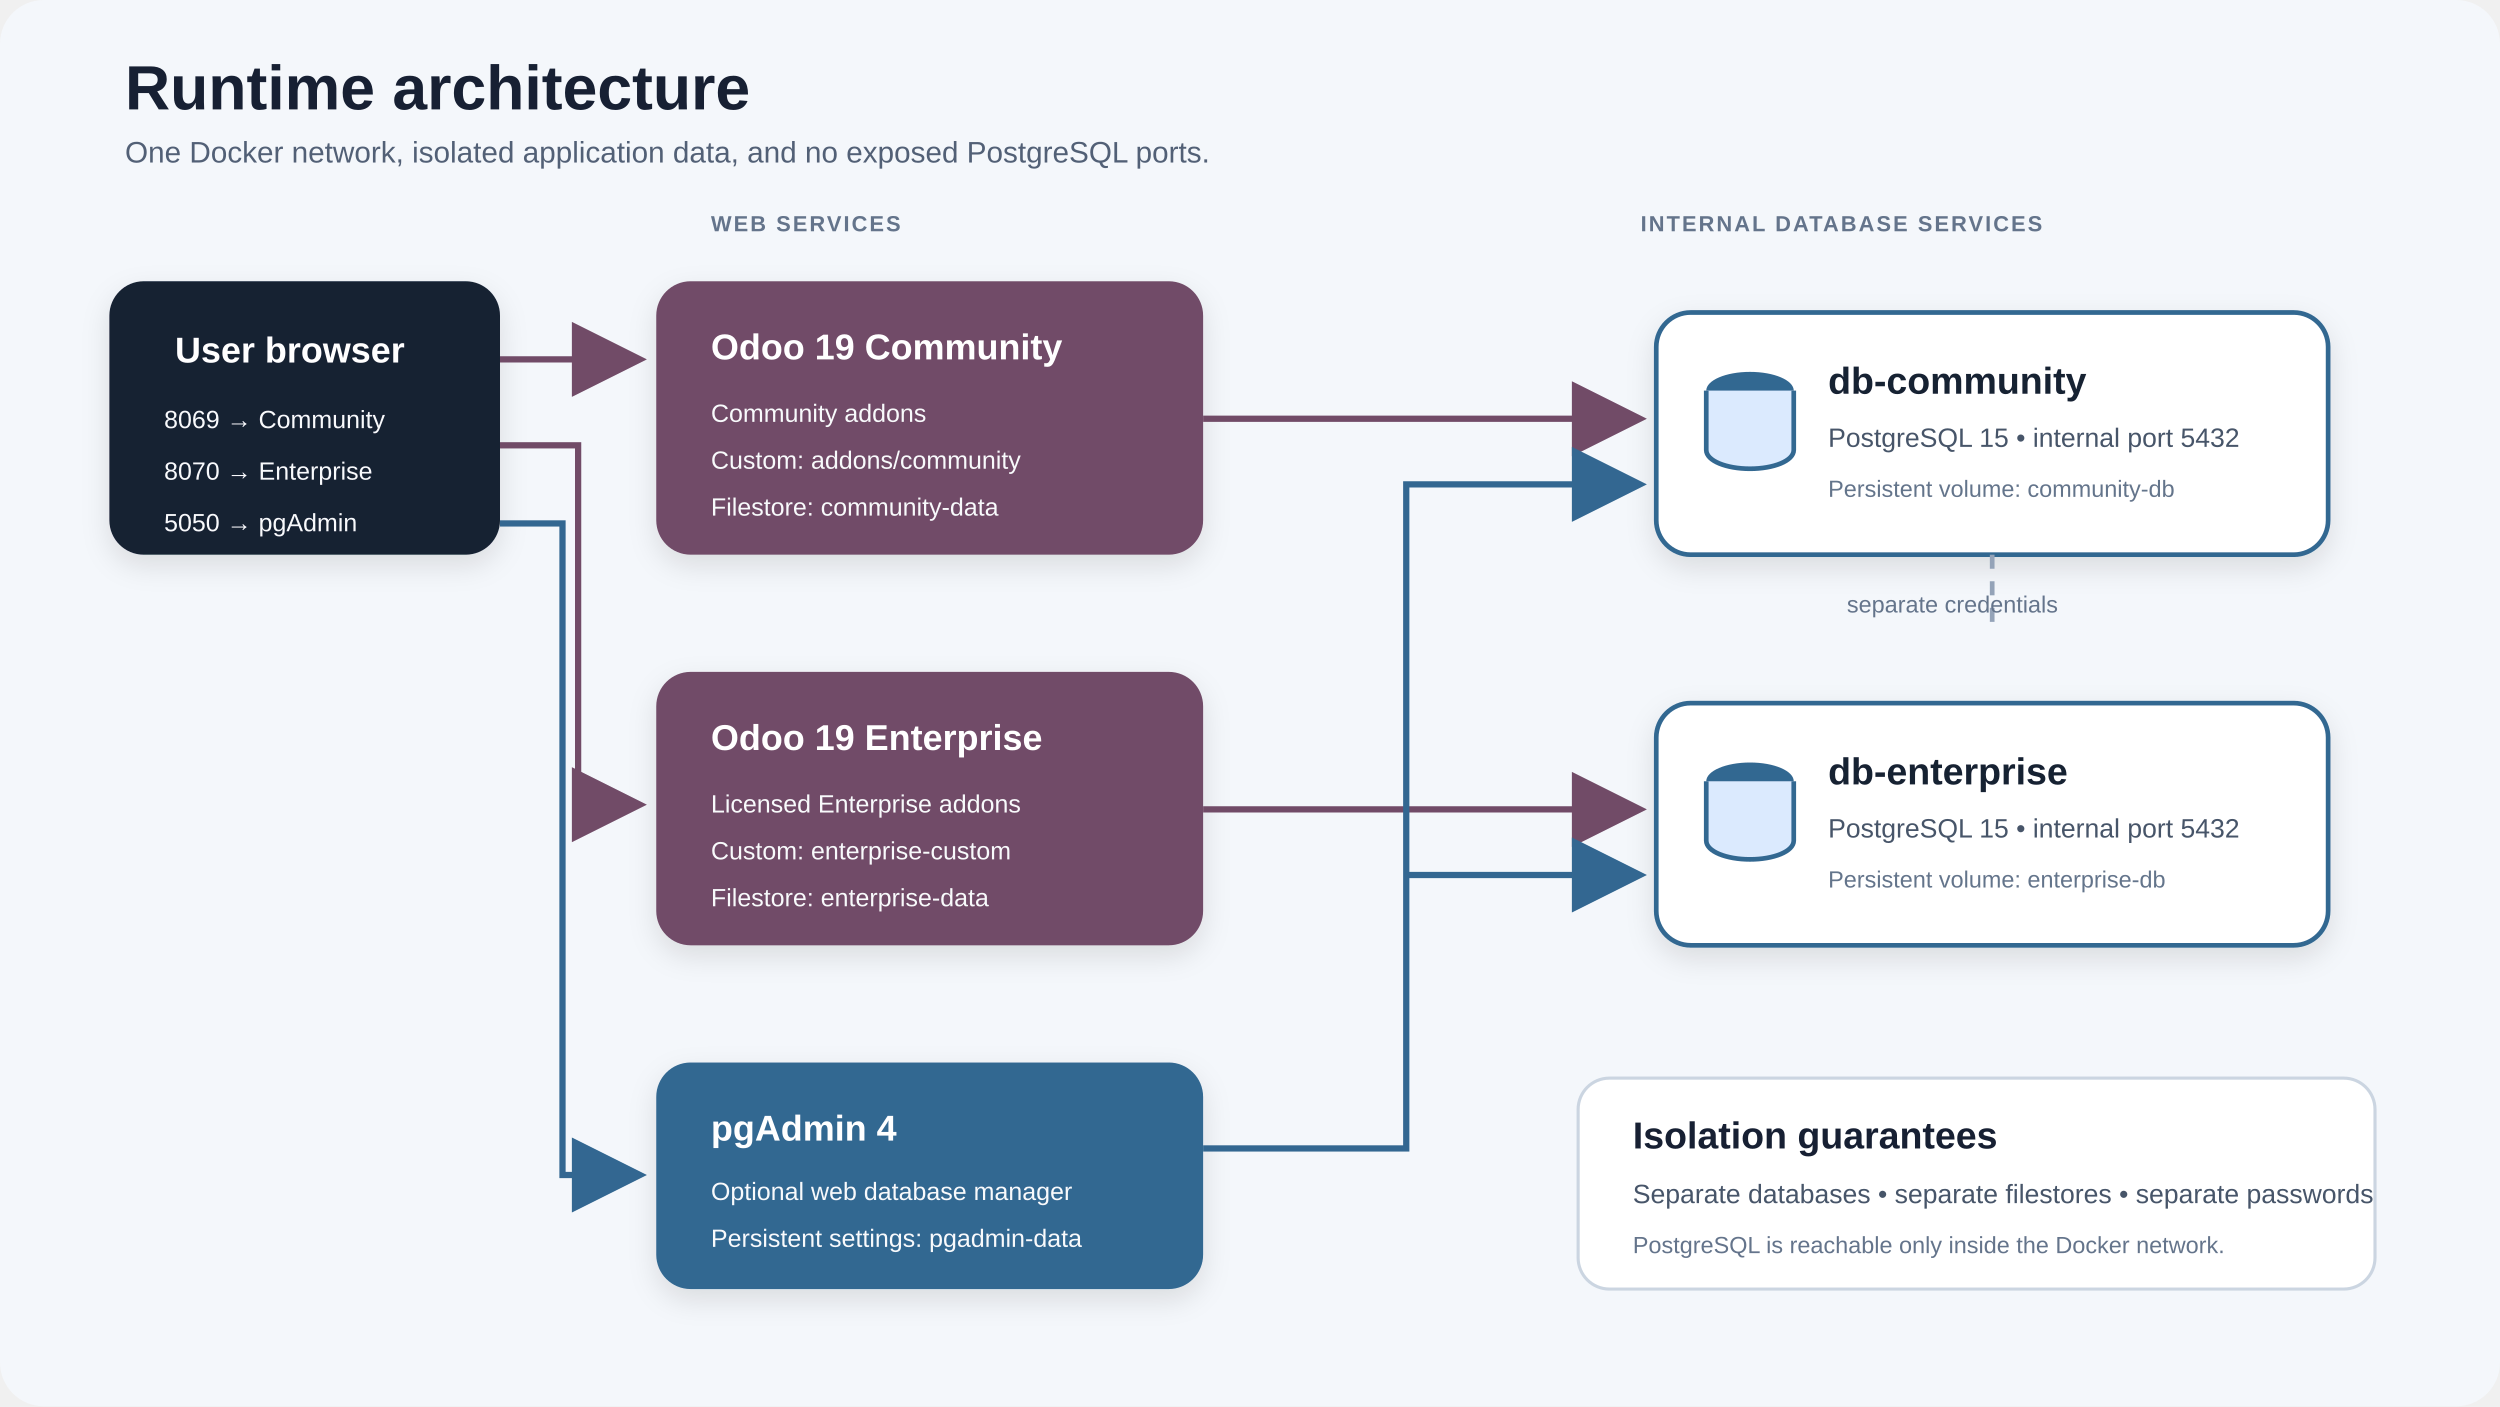
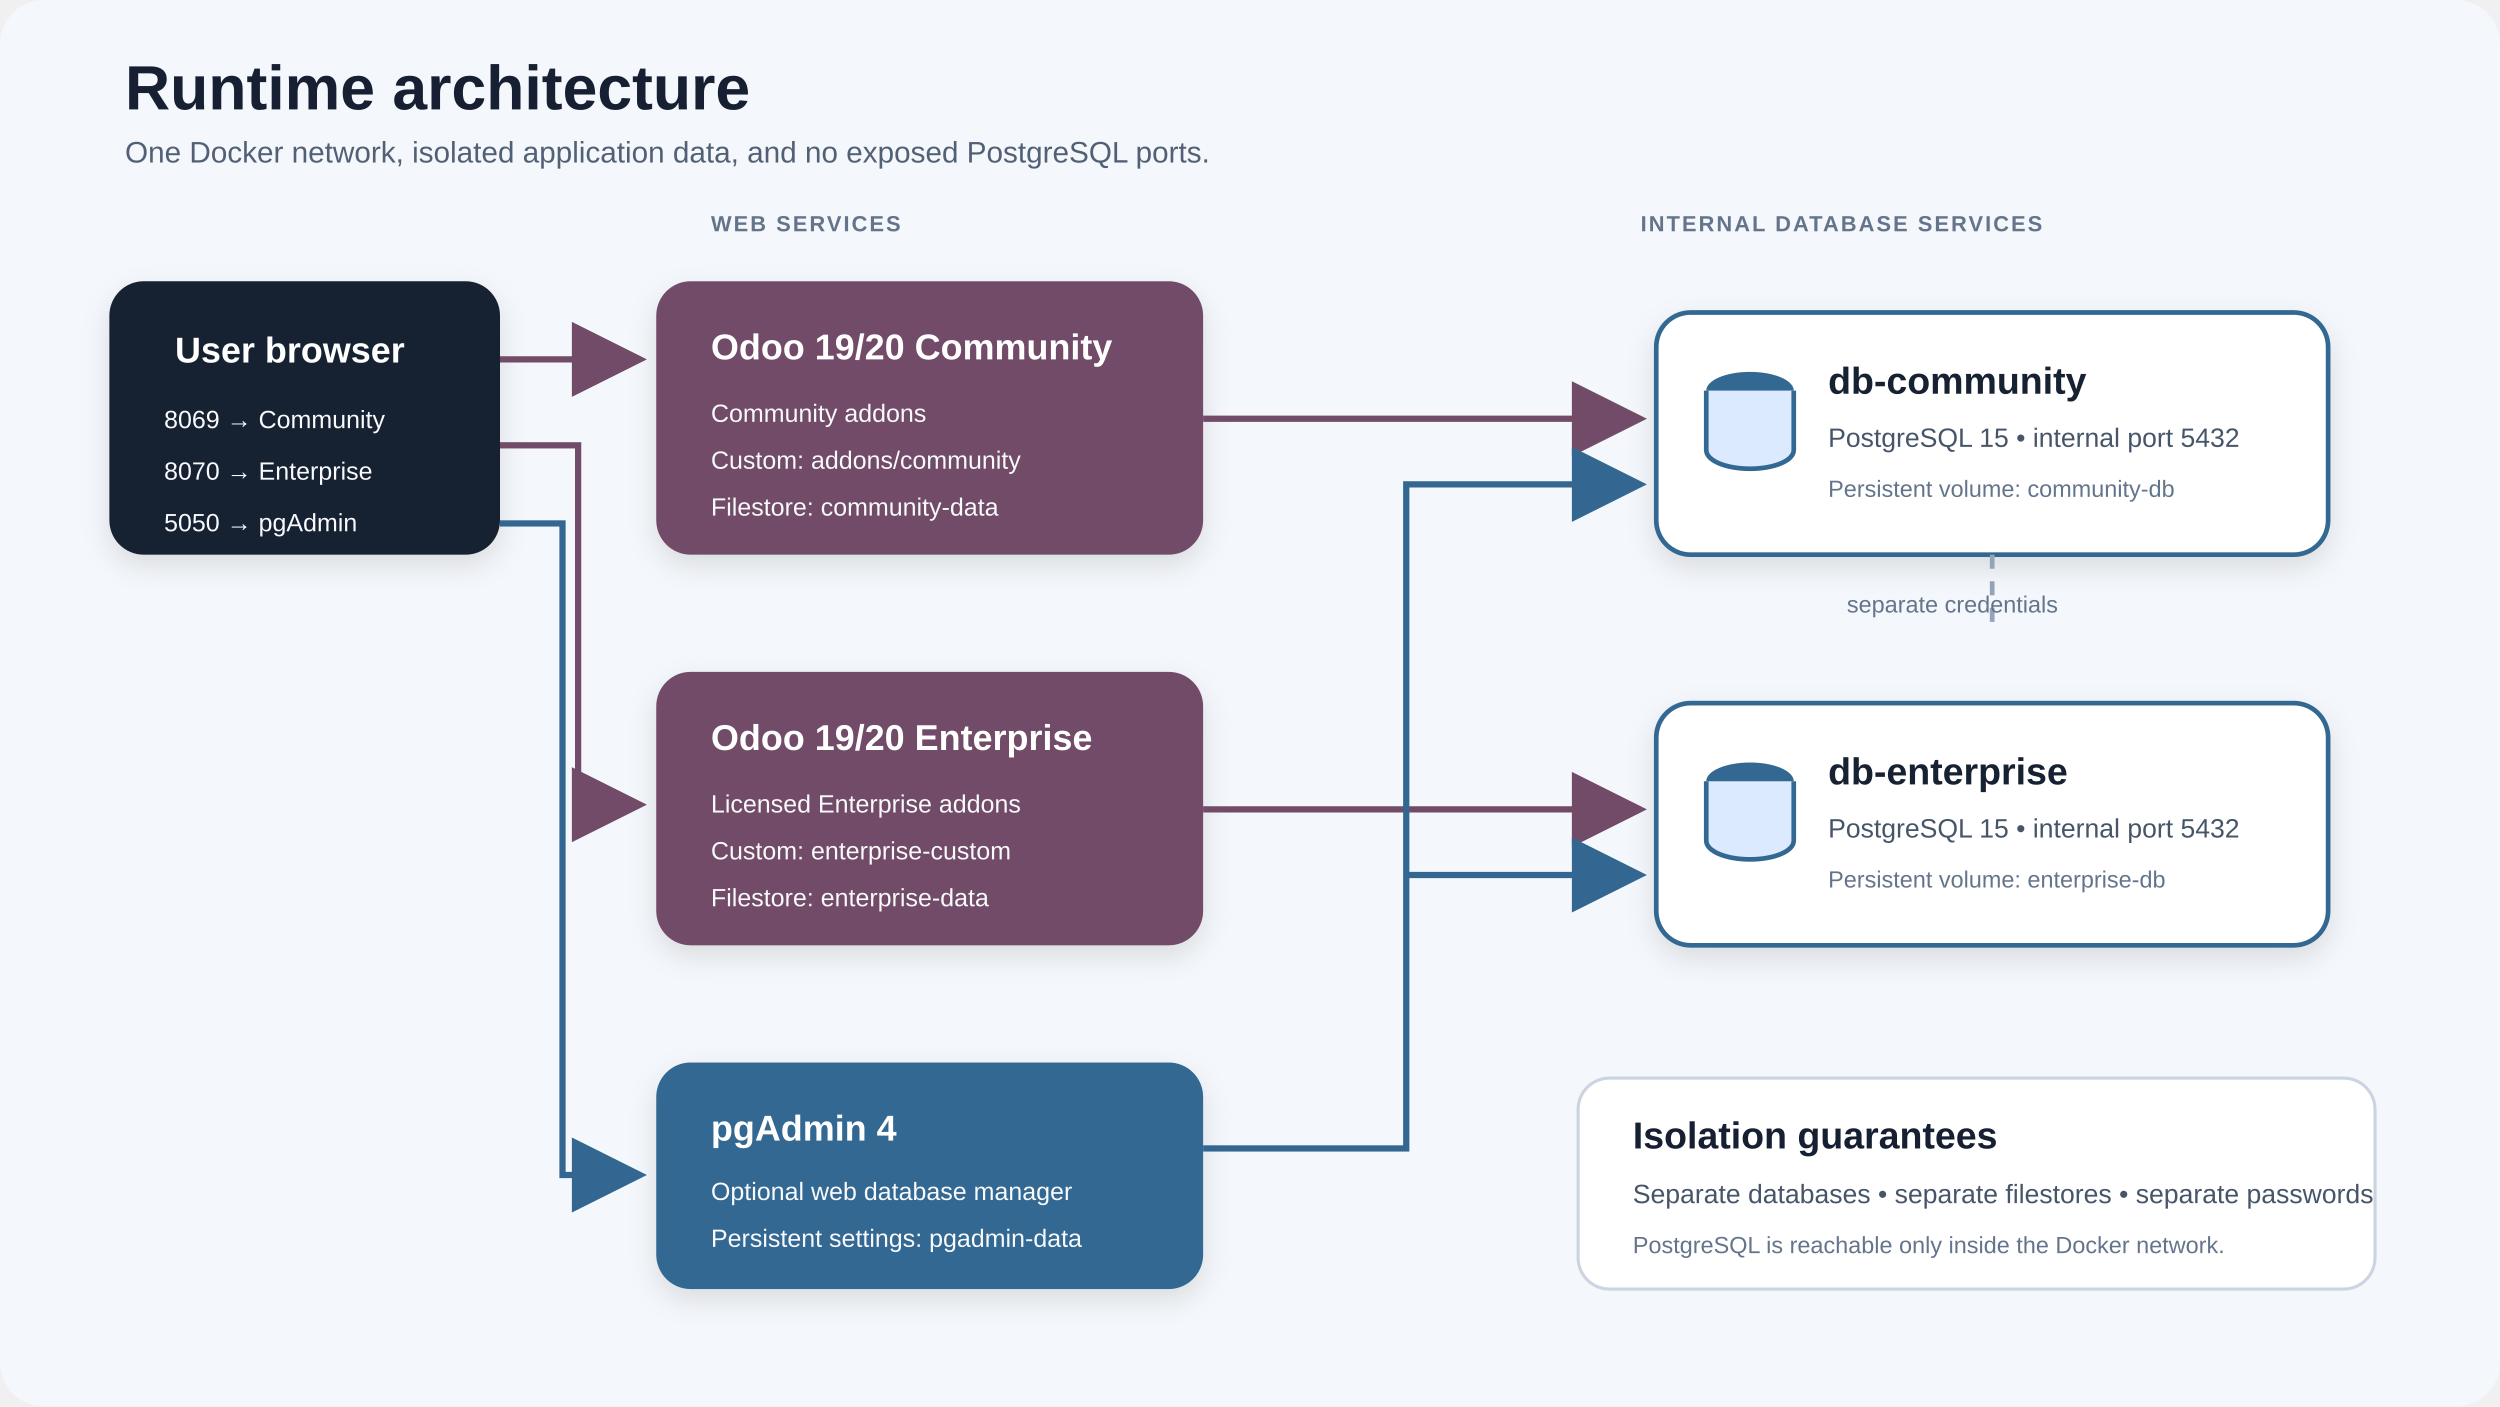
<svg xmlns="http://www.w3.org/2000/svg" width="1600" height="900" viewBox="0 0 1600 900" role="img" aria-labelledby="title desc">
  <defs>
    <linearGradient id="background" x1="0" y1="0" x2="1" y2="1">
      <stop offset="0" stop-color="#f8fafc" />
      <stop offset="1" stop-color="#eff6ff" />
    </linearGradient>
    <filter id="shadow" x="-20%" y="-20%" width="140%" height="140%">
      <feDropShadow dx="0" dy="7" stdDeviation="9" flood-color="#0f172a" flood-opacity="0.11" />
    </filter>
    <marker id="arrow-purple" markerWidth="12" markerHeight="12" refX="10" refY="6" orient="auto">
      <path d="M 0 0 L 12 6 L 0 12 z" fill="#714b67" />
    </marker>
    <marker id="arrow-blue" markerWidth="12" markerHeight="12" refX="10" refY="6" orient="auto">
      <path d="M 0 0 L 12 6 L 0 12 z" fill="#336791" />
    </marker>
    <style>
      text { font-family: Arial, sans-serif; font-style: normal; }
      .title { font-size: 40px; font-weight: 700; fill: #172033; }
      .subtitle { font-size: 19px; font-weight: 400; fill: #526076; }
      .heading { font-size: 24px; font-weight: 700; fill: #172033; }
      .body { font-size: 17px; font-weight: 400; fill: #475569; }
      .small { font-size: 15px; font-weight: 500; fill: #64748b; }
      .white-heading { font-size: 23px; font-weight: 700; fill: white; }
      .white-body { font-size: 16px; font-weight: 400; fill: #f8fafc; }
      .label { font-size: 14px; font-weight: 700; fill: #64748b; letter-spacing: 1.3px; }
      .purple-line { fill: none; stroke: #714b67; stroke-width: 4; marker-end: url(#arrow-purple); }
      .blue-line { fill: none; stroke: #336791; stroke-width: 4; marker-end: url(#arrow-blue); }
      .dash-line { fill: none; stroke: #94a3b8; stroke-width: 3; stroke-dasharray: 9 8; }
    </style>
  </defs>
  <rect width="1600" height="900" rx="28" fill="#f4f7fb" />
  <text class="title" x="80" y="70">Runtime architecture</text>
  <text class="subtitle" x="80" y="104">One Docker network, isolated application data, and no exposed PostgreSQL ports.</text>
  <g filter="url(#shadow)">
    <rect x="70" y="180" width="250" height="175" rx="22" fill="#172033" />
    <text class="white-heading" x="112" y="232">User browser</text>
    <text class="white-body" x="105" y="274">8069 → Community</text>
    <text class="white-body" x="105" y="307">8070 → Enterprise</text>
    <text class="white-body" x="105" y="340">5050 → pgAdmin</text>
  </g>
  <text class="label" x="455" y="148">WEB SERVICES</text>
  <g filter="url(#shadow)">
    <rect x="420" y="180" width="350" height="175" rx="22" fill="#714b67" />
-     <text class="white-heading" x="455" y="230">Odoo 19 Community</text>
+     <text class="white-heading" x="455" y="230">Odoo 19/20 Community</text>
    <text class="white-body" x="455" y="270">Community addons</text>
    <text class="white-body" x="455" y="300">Custom: addons/community</text>
    <text class="white-body" x="455" y="330">Filestore: community-data</text>
    <rect x="420" y="430" width="350" height="175" rx="22" fill="#714b67" />
-     <text class="white-heading" x="455" y="480">Odoo 19 Enterprise</text>
+     <text class="white-heading" x="455" y="480">Odoo 19/20 Enterprise</text>
    <text class="white-body" x="455" y="520">Licensed Enterprise addons</text>
    <text class="white-body" x="455" y="550">Custom: enterprise-custom</text>
    <text class="white-body" x="455" y="580">Filestore: enterprise-data</text>
    <rect x="420" y="680" width="350" height="145" rx="22" fill="#336791" />
    <text class="white-heading" x="455" y="730">pgAdmin 4</text>
    <text class="white-body" x="455" y="768">Optional web database manager</text>
    <text class="white-body" x="455" y="798">Persistent settings: pgadmin-data</text>
  </g>
  <text class="label" x="1050" y="148">INTERNAL DATABASE SERVICES</text>
  <g filter="url(#shadow)">
    <rect x="1060" y="200" width="430" height="155" rx="22" fill="#ffffff" stroke="#336791" stroke-width="3" />
    <ellipse cx="1120" cy="250" rx="28" ry="12" fill="#336791" />
    <path d="M1092 250v38c0 7 13 12 28 12s28-5 28-12v-38" fill="#dbeafe" stroke="#336791" stroke-width="3" />
    <text class="heading" x="1170" y="252">db-community</text>
    <text class="body" x="1170" y="286">PostgreSQL 15 • internal port 5432</text>
    <text class="small" x="1170" y="318">Persistent volume: community-db</text>
    <rect x="1060" y="450" width="430" height="155" rx="22" fill="#ffffff" stroke="#336791" stroke-width="3" />
    <ellipse cx="1120" cy="500" rx="28" ry="12" fill="#336791" />
    <path d="M1092 500v38c0 7 13 12 28 12s28-5 28-12v-38" fill="#dbeafe" stroke="#336791" stroke-width="3" />
    <text class="heading" x="1170" y="502">db-enterprise</text>
    <text class="body" x="1170" y="536">PostgreSQL 15 • internal port 5432</text>
    <text class="small" x="1170" y="568">Persistent volume: enterprise-db</text>
  </g>
  <path class="purple-line" d="M 320 230 L 406 230" />
  <path class="purple-line" d="M 320 285 L 370 285 L 370 515 L 406 515" />
  <path class="blue-line" d="M 320 335 L 360 335 L 360 752 L 406 752" />
  <path class="purple-line" d="M 770 268 L 1046 268" />
  <path class="purple-line" d="M 770 518 L 1046 518" />
  <path class="blue-line" d="M 770 735 L 900 735 L 900 310 L 1046 310" />
  <path class="blue-line" d="M 900 560 L 1046 560" />
  <path class="dash-line" d="M 1275 355 L 1275 405" />
  <text class="small" x="1182" y="392">separate credentials</text>
  <rect x="1010" y="690" width="510" height="135" rx="20" fill="#ffffff" stroke="#cbd5e1" stroke-width="2" />
  <text class="heading" x="1045" y="735">Isolation guarantees</text>
  <text class="body" x="1045" y="770">Separate databases • separate filestores • separate passwords</text>
  <text class="small" x="1045" y="802">PostgreSQL is reachable only inside the Docker network.</text>
</svg>
